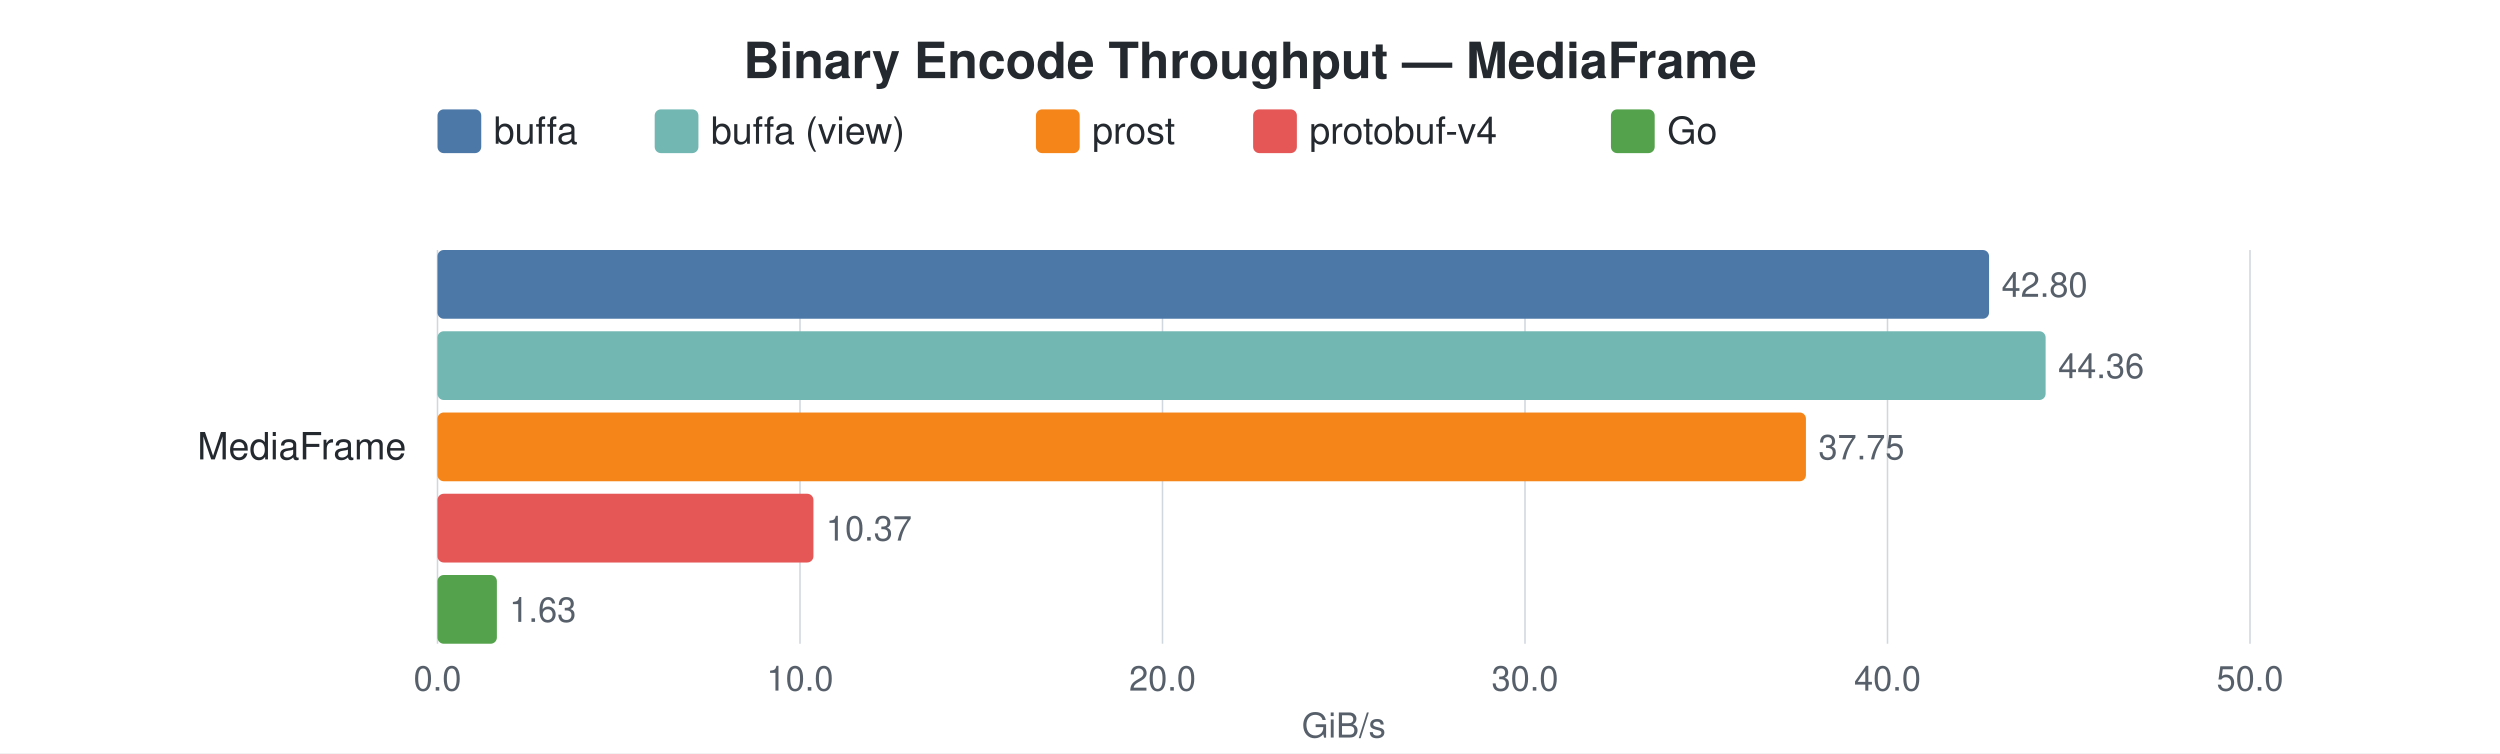
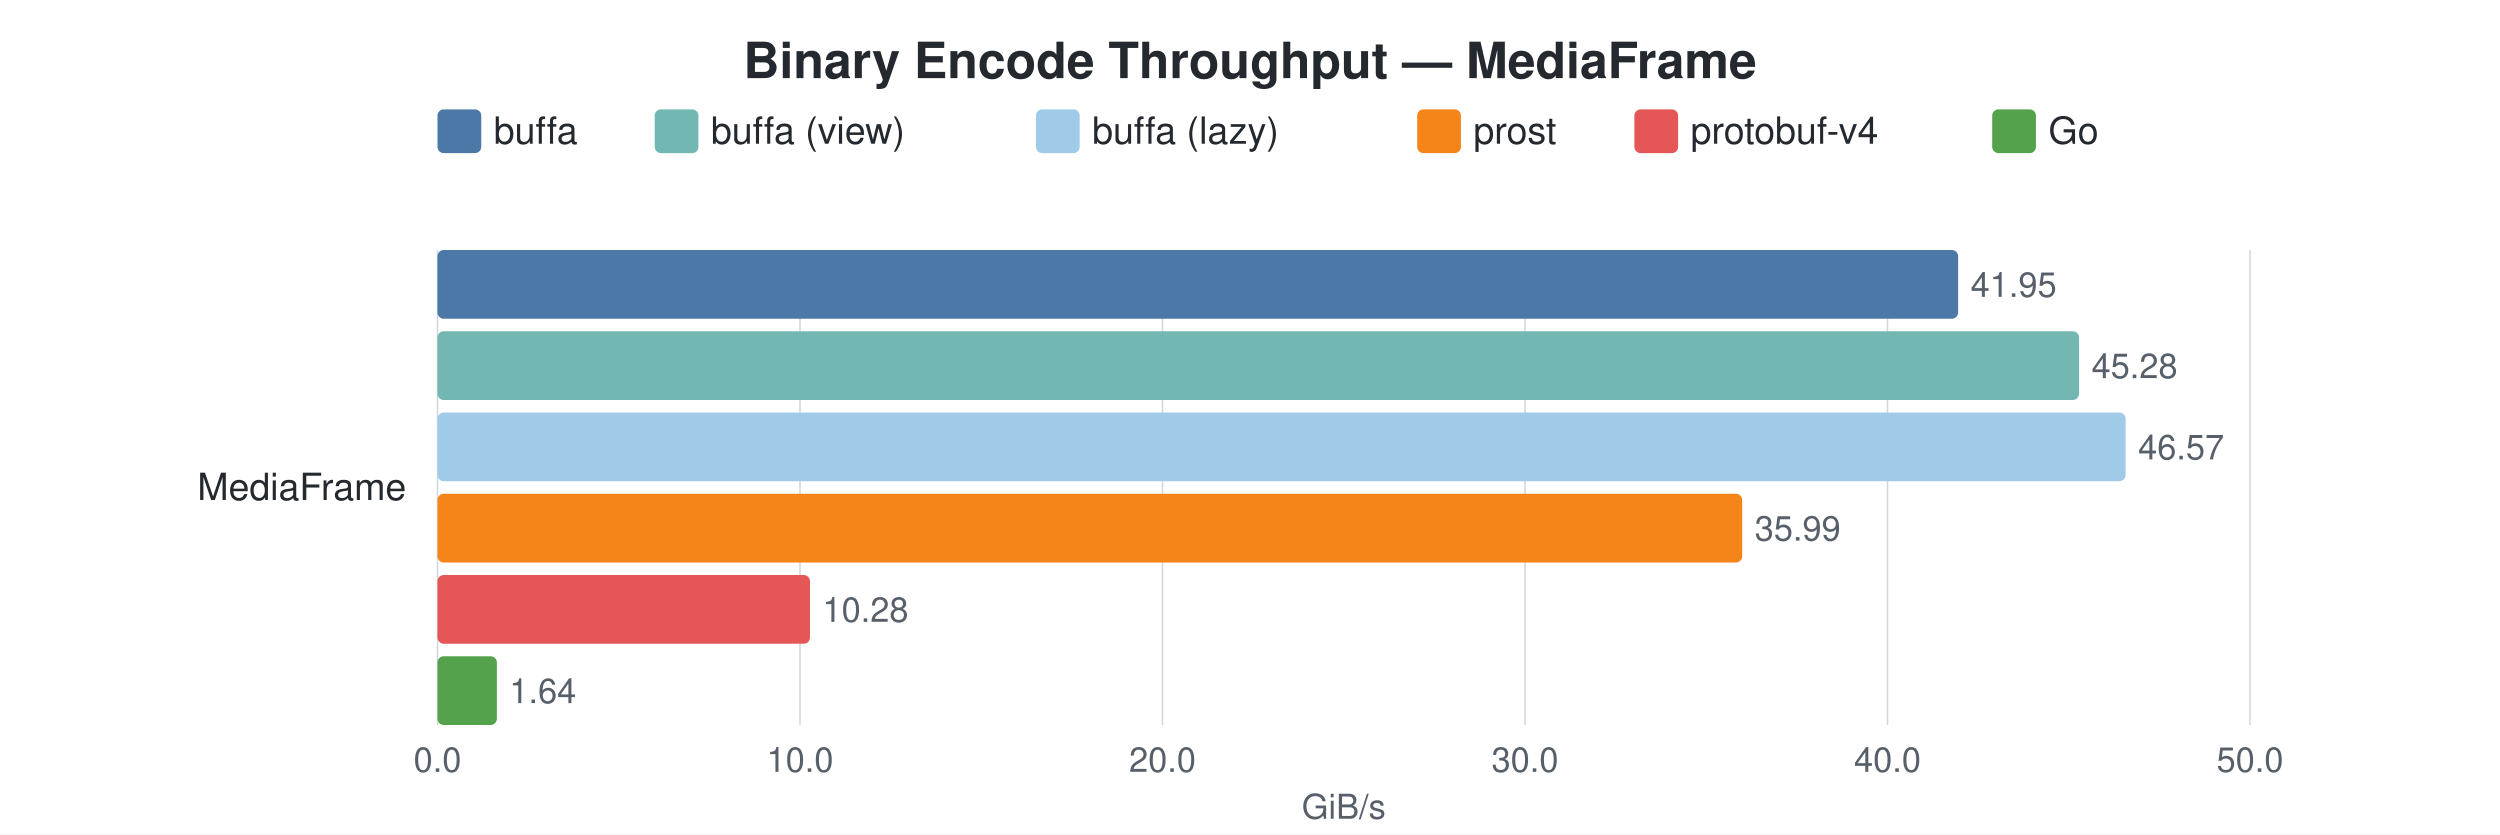
- <svg xmlns="http://www.w3.org/2000/svg" width="800" height="241" viewBox="0 0 800 241">
+ <svg xmlns="http://www.w3.org/2000/svg" width="800" height="267" viewBox="0 0 800 267">
  <style>
    text { font-family: -apple-system, BlinkMacSystemFont, "Segoe UI", Helvetica, Arial, sans-serif; }
    .title { font-size: 16px; font-weight: 600; fill: #24292f; }
    .label { font-size: 12px; fill: #24292f; }
    .value { font-size: 11px; fill: #57606a; }
    .axis-label { font-size: 11px; fill: #57606a; }
    .legend-text { font-size: 12px; fill: #24292f; }
    .grid { stroke: #d0d7de; stroke-width: 0.5; }
  </style>
  <rect width="100%" height="100%" fill="white" />
  <text x="400.0" y="25" text-anchor="middle" class="title">Binary Encode Throughput — MediaFrame</text>
  <rect x="140" y="35" width="14" height="14" rx="2" fill="#4C78A8" />
  <text x="158" y="46" class="legend-text">buffa</text>
  <rect x="209.5" y="35" width="14" height="14" rx="2" fill="#72B7B2" />
  <text x="227.5" y="46" class="legend-text">buffa (view)</text>
-   <rect x="331.5" y="35" width="14" height="14" rx="2" fill="#F58518" />
-   <text x="349.5" y="46" class="legend-text">prost</text>
-   <rect x="401.0" y="35" width="14" height="14" rx="2" fill="#E45756" />
-   <text x="419.0" y="46" class="legend-text">protobuf-v4</text>
-   <rect x="515.5" y="35" width="14" height="14" rx="2" fill="#54A24B" />
-   <text x="533.5" y="46" class="legend-text">Go</text>
-   <line x1="140.0" y1="80" x2="140.0" y2="206" class="grid" />
-   <text x="140.0" y="221" text-anchor="middle" class="axis-label">0.0</text>
-   <line x1="256.0" y1="80" x2="256.0" y2="206" class="grid" />
-   <text x="256.0" y="221" text-anchor="middle" class="axis-label">10.0</text>
-   <line x1="372.0" y1="80" x2="372.0" y2="206" class="grid" />
-   <text x="372.0" y="221" text-anchor="middle" class="axis-label">20.0</text>
-   <line x1="488.0" y1="80" x2="488.0" y2="206" class="grid" />
-   <text x="488.0" y="221" text-anchor="middle" class="axis-label">30.0</text>
-   <line x1="604.0" y1="80" x2="604.0" y2="206" class="grid" />
-   <text x="604.0" y="221" text-anchor="middle" class="axis-label">40.0</text>
-   <line x1="720.0" y1="80" x2="720.0" y2="206" class="grid" />
-   <text x="720.0" y="221" text-anchor="middle" class="axis-label">50.0</text>
-   <text x="430.0" y="236" text-anchor="middle" class="axis-label">GiB/s</text>
-   <text x="130" y="147.0" text-anchor="end" class="label">MediaFrame</text>
-   <rect x="140" y="80.0" width="496.5" height="22" rx="2" fill="#4C78A8" />
-   <text x="640.5" y="95.0" class="value">42.80</text>
-   <rect x="140" y="106.0" width="514.6" height="22" rx="2" fill="#72B7B2" />
-   <text x="658.6" y="121.0" class="value">44.36</text>
-   <rect x="140" y="132.0" width="437.9" height="22" rx="2" fill="#F58518" />
-   <text x="581.9" y="147.0" class="value">37.75</text>
-   <rect x="140" y="158.0" width="120.3" height="22" rx="2" fill="#E45756" />
-   <text x="264.3" y="173.0" class="value">10.37</text>
-   <rect x="140" y="184.0" width="19.0" height="22" rx="2" fill="#54A24B" />
-   <text x="163.0" y="199.0" class="value">1.63</text>
+   <rect x="331.5" y="35" width="14" height="14" rx="2" fill="#A0CBE8" />
+   <text x="349.5" y="46" class="legend-text">buffa (lazy)</text>
+   <rect x="453.5" y="35" width="14" height="14" rx="2" fill="#F58518" />
+   <text x="471.5" y="46" class="legend-text">prost</text>
+   <rect x="523.0" y="35" width="14" height="14" rx="2" fill="#E45756" />
+   <text x="541.0" y="46" class="legend-text">protobuf-v4</text>
+   <rect x="637.5" y="35" width="14" height="14" rx="2" fill="#54A24B" />
+   <text x="655.5" y="46" class="legend-text">Go</text>
+   <line x1="140.0" y1="80" x2="140.0" y2="232" class="grid" />
+   <text x="140.0" y="247" text-anchor="middle" class="axis-label">0.0</text>
+   <line x1="256.0" y1="80" x2="256.0" y2="232" class="grid" />
+   <text x="256.0" y="247" text-anchor="middle" class="axis-label">10.0</text>
+   <line x1="372.0" y1="80" x2="372.0" y2="232" class="grid" />
+   <text x="372.0" y="247" text-anchor="middle" class="axis-label">20.0</text>
+   <line x1="488.0" y1="80" x2="488.0" y2="232" class="grid" />
+   <text x="488.0" y="247" text-anchor="middle" class="axis-label">30.0</text>
+   <line x1="604.0" y1="80" x2="604.0" y2="232" class="grid" />
+   <text x="604.0" y="247" text-anchor="middle" class="axis-label">40.0</text>
+   <line x1="720.0" y1="80" x2="720.0" y2="232" class="grid" />
+   <text x="720.0" y="247" text-anchor="middle" class="axis-label">50.0</text>
+   <text x="430.0" y="262" text-anchor="middle" class="axis-label">GiB/s</text>
+   <text x="130" y="160.0" text-anchor="end" class="label">MediaFrame</text>
+   <rect x="140" y="80.0" width="486.6" height="22" rx="2" fill="#4C78A8" />
+   <text x="630.6" y="95.0" class="value">41.95</text>
+   <rect x="140" y="106.0" width="525.3" height="22" rx="2" fill="#72B7B2" />
+   <text x="669.3" y="121.0" class="value">45.28</text>
+   <rect x="140" y="132.0" width="540.2" height="22" rx="2" fill="#A0CBE8" />
+   <text x="684.2" y="147.0" class="value">46.57</text>
+   <rect x="140" y="158.0" width="417.5" height="22" rx="2" fill="#F58518" />
+   <text x="561.5" y="173.0" class="value">35.99</text>
+   <rect x="140" y="184.0" width="119.2" height="22" rx="2" fill="#E45756" />
+   <text x="263.2" y="199.0" class="value">10.28</text>
+   <rect x="140" y="210.0" width="19.0" height="22" rx="2" fill="#54A24B" />
+   <text x="163.0" y="225.0" class="value">1.64</text>
</svg>
